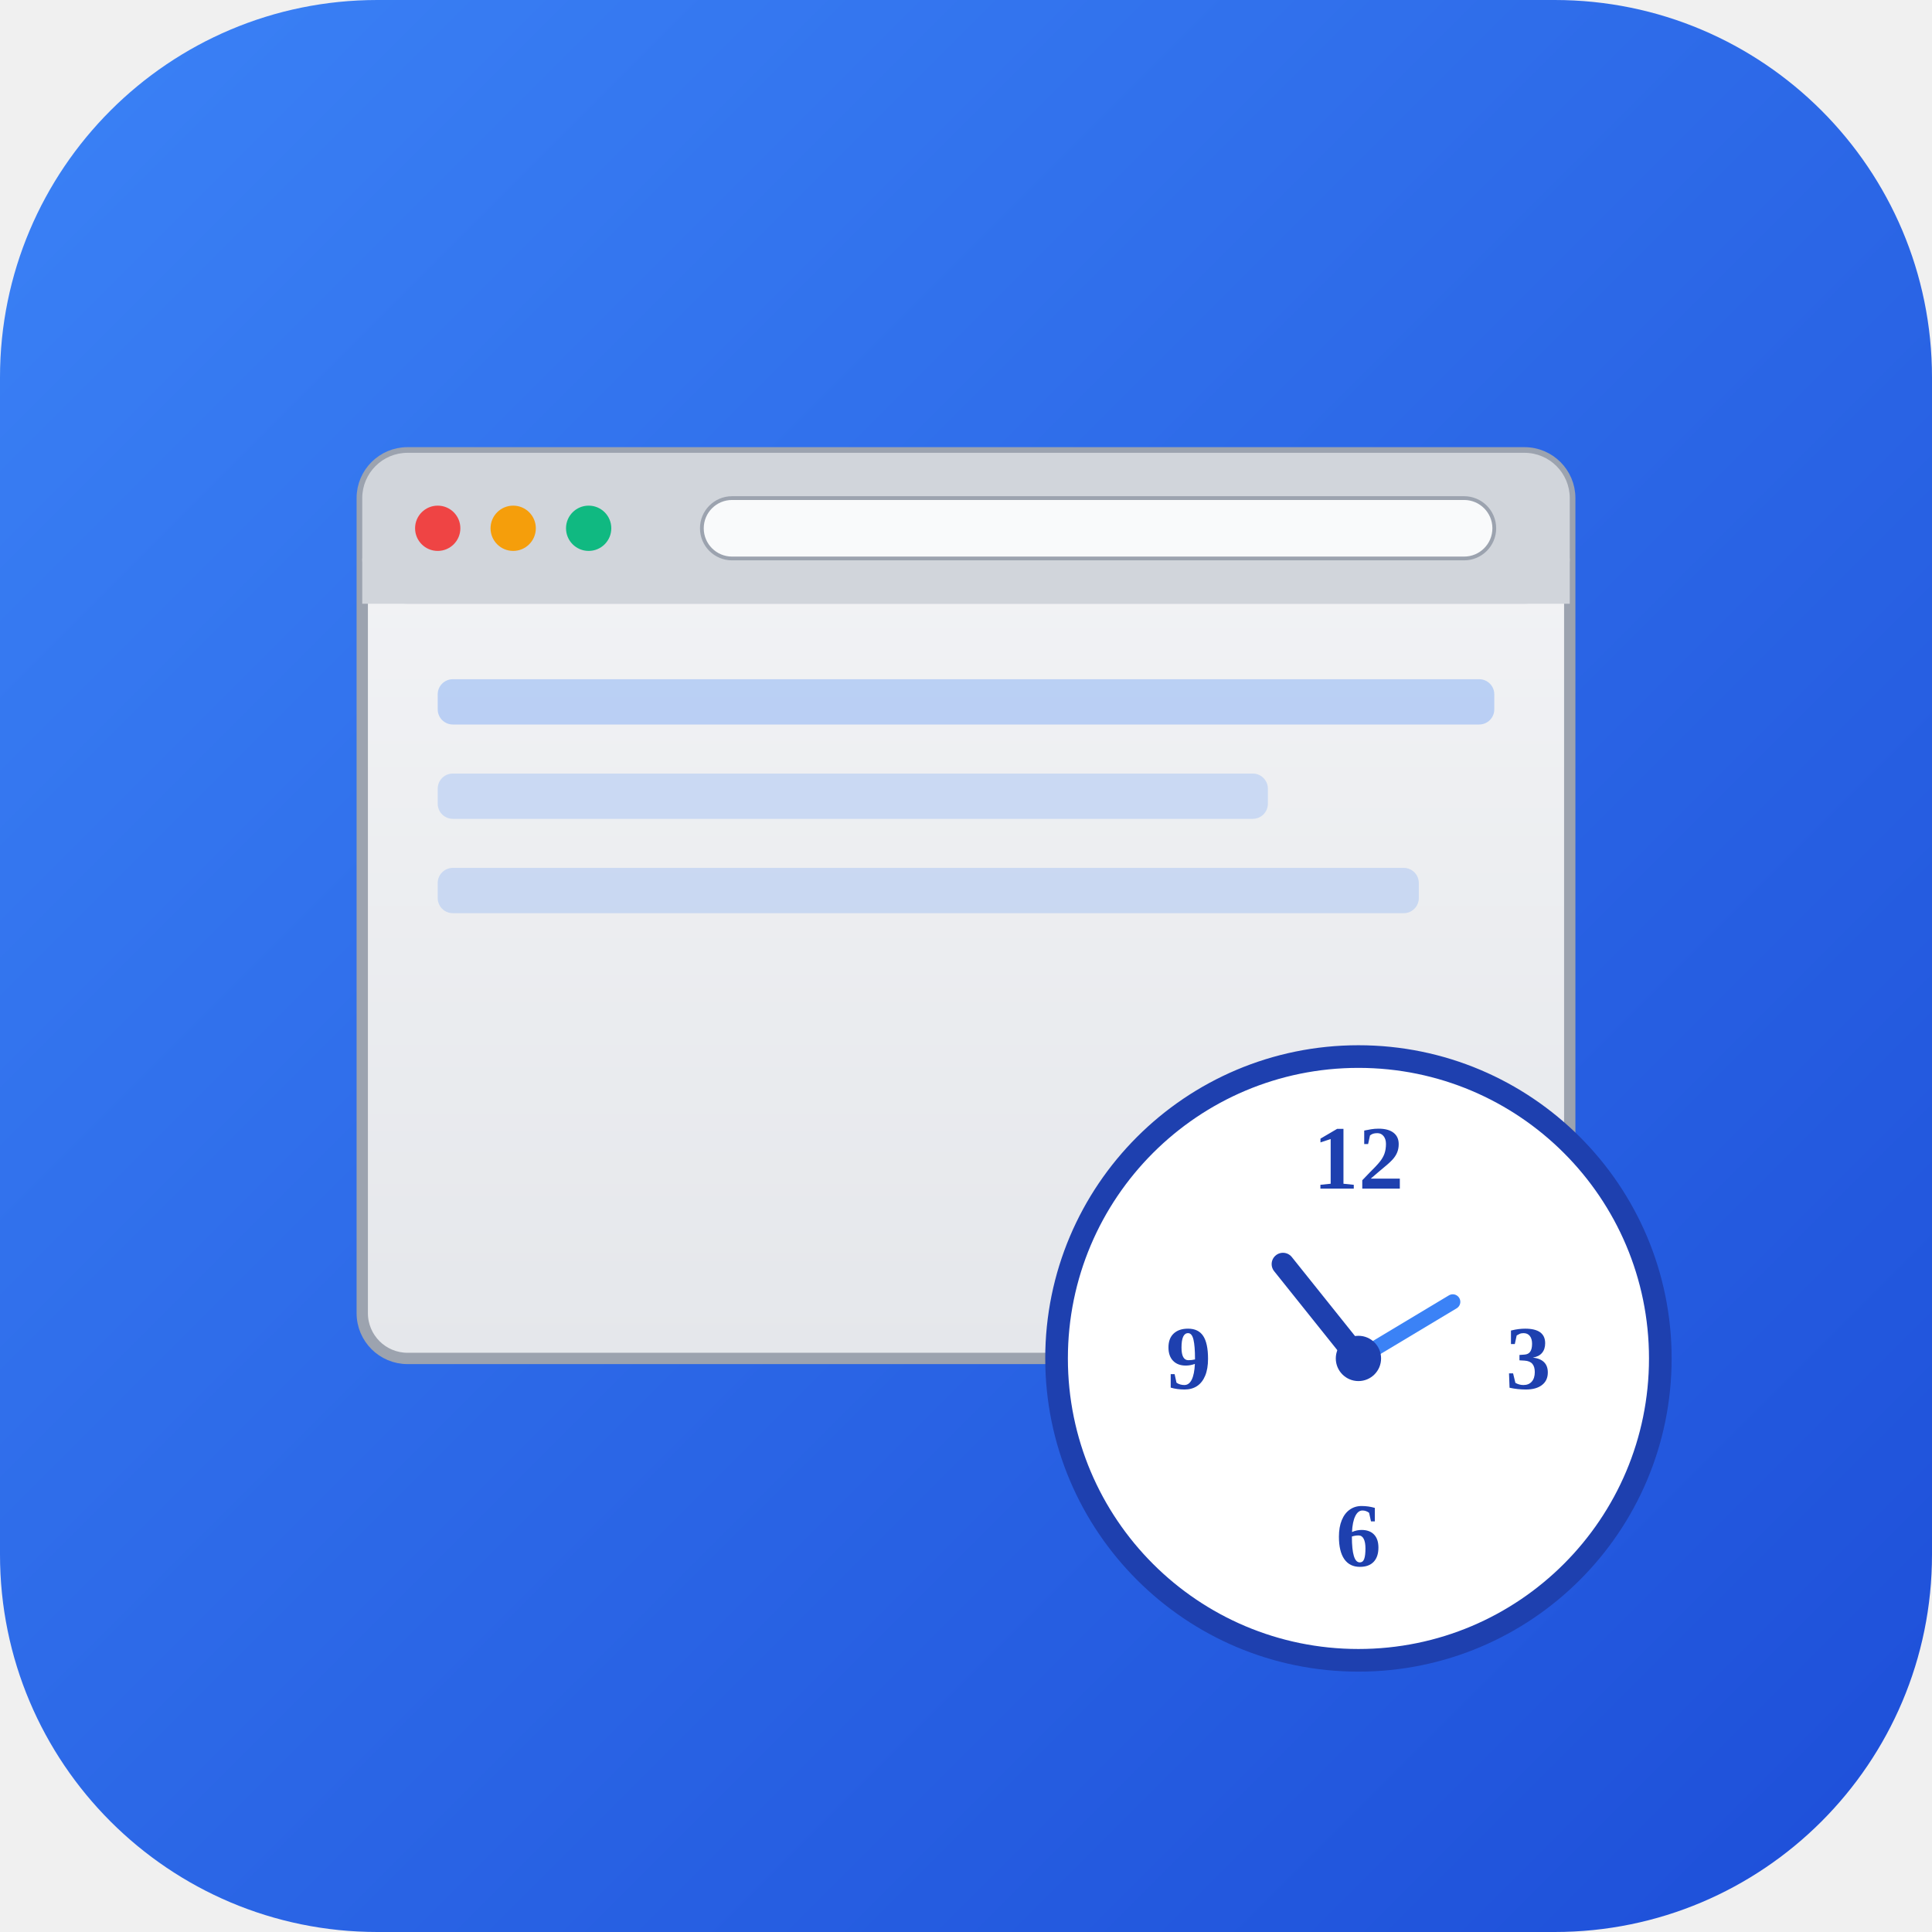
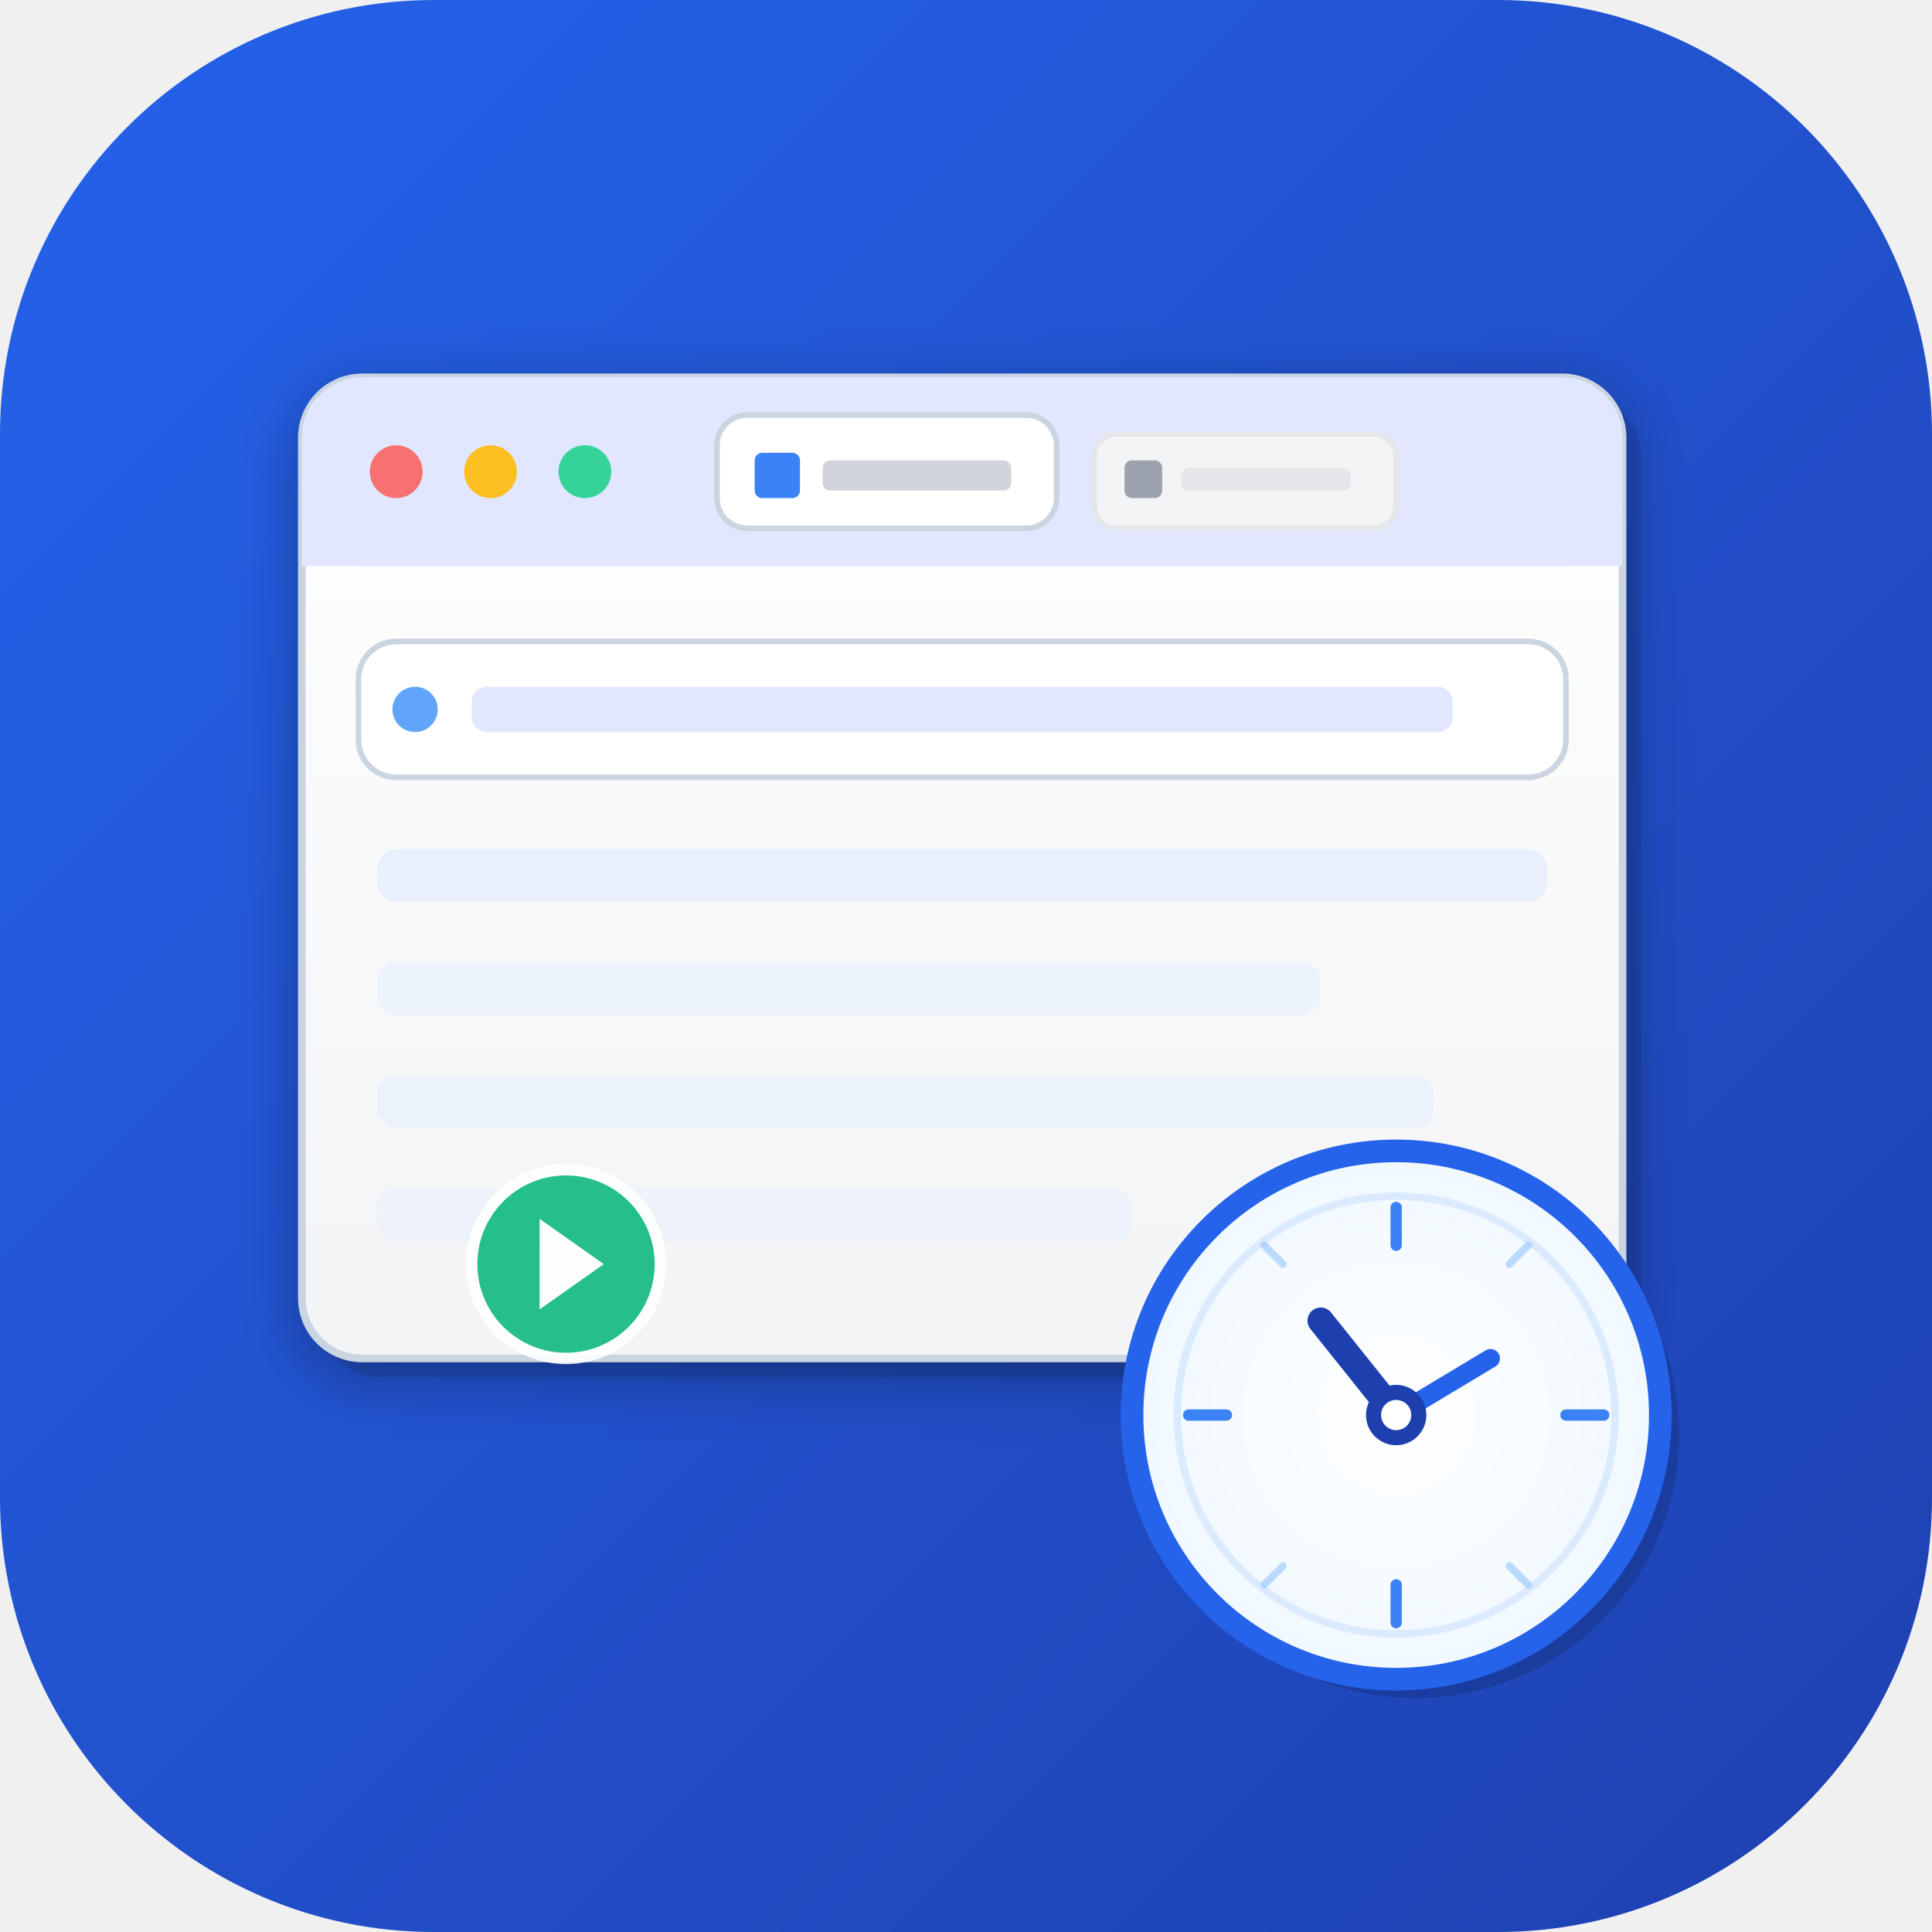
<svg xmlns="http://www.w3.org/2000/svg" width="512" height="512" viewBox="0 0 512 512">
  <defs>
    <linearGradient id="bg-gradient" x1="0%" y1="0%" x2="100%" y2="100%">
-       <stop offset="0%" style="stop-color:#3B82F6;stop-opacity:1" />
-       <stop offset="100%" style="stop-color:#1D4ED8;stop-opacity:1" />
+       <stop offset="0%" style="stop-color:#2563EB;stop-opacity:1" />
+       <stop offset="100%" style="stop-color:#1E40AF;stop-opacity:1" />
    </linearGradient>
    <linearGradient id="window-gradient" x1="0%" y1="0%" x2="0%" y2="100%">
-       <stop offset="0%" style="stop-color:#F3F4F6;stop-opacity:1" />
-       <stop offset="100%" style="stop-color:#E5E7EB;stop-opacity:1" />
+       <stop offset="0%" style="stop-color:#FFFFFF;stop-opacity:1" />
+       <stop offset="100%" style="stop-color:#F3F4F6;stop-opacity:1" />
    </linearGradient>
+     <radialGradient id="clock-gradient">
+       <stop offset="0%" style="stop-color:#FFFFFF;stop-opacity:1" />
+       <stop offset="100%" style="stop-color:#F0F9FF;stop-opacity:1" />
+     </radialGradient>
+     <filter id="shadow" x="-50%" y="-50%" width="200%" height="200%">
+       <feGaussianBlur in="SourceAlpha" stdDeviation="8" />
+       <feOffset dx="0" dy="4" result="offsetblur" />
+       <feComponentTransfer>
+         <feFuncA type="linear" slope="0.3" />
+       </feComponentTransfer>
+       <feMerge>
+         <feMergeNode />
+         <feMergeNode in="SourceGraphic" />
+       </feMerge>
+     </filter>
  </defs>
-   <rect x="0" y="0" width="512" height="512" rx="100" fill="url(#bg-gradient)" />
-   <g transform="translate(96, 120)">
-     <rect x="0" y="0" width="320" height="240" rx="12" fill="url(#window-gradient)" stroke="#9CA3AF" stroke-width="3" />
-     <rect x="0" y="0" width="320" height="40" rx="12" fill="#D1D5DB" />
-     <rect x="0" y="28" width="320" height="12" fill="#D1D5DB" />
-     <circle cx="20" cy="20" r="6" fill="#EF4444" />
-     <circle cx="40" cy="20" r="6" fill="#F59E0B" />
-     <circle cx="60" cy="20" r="6" fill="#10B981" />
-     <rect x="90" y="12" width="210" height="16" rx="8" fill="#F9FAFB" stroke="#9CA3AF" stroke-width="1" />
-     <rect x="20" y="60" width="280" height="12" rx="4" fill="#3B82F6" opacity="0.3" />
-     <rect x="20" y="85" width="220" height="12" rx="4" fill="#3B82F6" opacity="0.2" />
-     <rect x="20" y="110" width="260" height="12" rx="4" fill="#3B82F6" opacity="0.2" />
+   <rect x="0" y="0" width="512" height="512" rx="115" fill="url(#bg-gradient)" />
+   <g transform="translate(80, 100)" filter="url(#shadow)">
+     <rect x="5" y="5" width="350" height="260" rx="16" fill="#000000" opacity="0.1" />
+     <rect x="0" y="0" width="350" height="260" rx="16" fill="url(#window-gradient)" stroke="#CBD5E1" stroke-width="2" />
+     <rect x="0" y="0" width="350" height="50" rx="16" fill="#E0E7FF" />
+     <rect x="0" y="34" width="350" height="16" fill="#E0E7FF" />
+     <circle cx="25" cy="25" r="7" fill="#F87171" />
+     <circle cx="50" cy="25" r="7" fill="#FBBF24" />
+     <circle cx="75" cy="25" r="7" fill="#34D399" />
+     <g transform="translate(110, 10)">
+       <rect x="0" y="0" width="90" height="30" rx="8" fill="#FFFFFF" stroke="#CBD5E1" stroke-width="1.5" />
+       <rect x="10" y="10" width="12" height="12" rx="2" fill="#3B82F6" />
+       <rect x="28" y="12" width="50" height="8" rx="2" fill="#D1D5DB" />
+       <rect x="100" y="5" width="80" height="25" rx="6" fill="#F3F4F6" stroke="#E5E7EB" stroke-width="1.5" />
+       <rect x="108" y="12" width="10" height="10" rx="2" fill="#9CA3AF" />
+       <rect x="123" y="14" width="45" height="6" rx="2" fill="#E5E7EB" />
+     </g>
+     <rect x="15" y="70" width="320" height="36" rx="10" fill="#FFFFFF" stroke="#CBD5E1" stroke-width="1.5" />
+     <circle cx="30" cy="88" r="6" fill="#60A5FA" />
+     <rect x="45" y="82" width="260" height="12" rx="4" fill="#E0E7FF" />
+     <rect x="20" y="125" width="310" height="14" rx="5" fill="#DBEAFE" opacity="0.6" />
+     <rect x="20" y="155" width="250" height="14" rx="5" fill="#DBEAFE" opacity="0.4" />
+     <rect x="20" y="185" width="280" height="14" rx="5" fill="#DBEAFE" opacity="0.4" />
+     <rect x="20" y="215" width="200" height="14" rx="5" fill="#DBEAFE" opacity="0.3" />
  </g>
-   <g transform="translate(280, 280)">
-     <circle cx="80" cy="80" r="80" fill="#FFFFFF" stroke="#1E40AF" stroke-width="6" />
-     <text x="80" y="35" font-size="24" font-weight="bold" fill="#1E40AF" text-anchor="middle">12</text>
-     <text x="125" y="88" font-size="24" font-weight="bold" fill="#1E40AF" text-anchor="middle">3</text>
-     <text x="80" y="135" font-size="24" font-weight="bold" fill="#1E40AF" text-anchor="middle">6</text>
-     <text x="35" y="88" font-size="24" font-weight="bold" fill="#1E40AF" text-anchor="middle">9</text>
-     <line x1="80" y1="80" x2="60" y2="55" stroke="#1E40AF" stroke-width="6" stroke-linecap="round" />
-     <line x1="80" y1="80" x2="105" y2="65" stroke="#3B82F6" stroke-width="4" stroke-linecap="round" />
-     <circle cx="80" cy="80" r="6" fill="#1E40AF" />
+   <g transform="translate(310, 310)">
+     <circle cx="65" cy="70" r="70" fill="#000000" opacity="0.15" />
+     <circle cx="60" cy="65" r="70" fill="url(#clock-gradient)" stroke="#2563EB" stroke-width="6" />
+     <circle cx="60" cy="65" r="58" fill="none" stroke="#DBEAFE" stroke-width="2" />
+     <g stroke="#3B82F6" stroke-width="3" stroke-linecap="round">
+       <line x1="60" y1="10" x2="60" y2="20" />
+       <line x1="115" y1="65" x2="105" y2="65" />
+       <line x1="60" y1="120" x2="60" y2="110" />
+       <line x1="5" y1="65" x2="15" y2="65" />
+     </g>
+     <g stroke="#93C5FD" stroke-width="2" stroke-linecap="round" opacity="0.6">
+       <line x1="95" y1="20" x2="90" y2="25" />
+       <line x1="95" y1="110" x2="90" y2="105" />
+       <line x1="25" y1="110" x2="30" y2="105" />
+       <line x1="25" y1="20" x2="30" y2="25" />
+     </g>
+     <line x1="60" y1="65" x2="40" y2="40" stroke="#1E40AF" stroke-width="7" stroke-linecap="round" />
+     <line x1="60" y1="65" x2="85" y2="50" stroke="#2563EB" stroke-width="5" stroke-linecap="round" />
+     <circle cx="60" cy="65" r="8" fill="#1E40AF" />
+     <circle cx="60" cy="65" r="4" fill="#FFFFFF" />
+   </g>
+   <g transform="translate(125, 310)" opacity="0.9">
+     <circle cx="25" cy="25" r="25" fill="#10B981" stroke="#FFFFFF" stroke-width="3" />
+     <path d="M 18 13 L 18 37 L 35 25 Z" fill="#FFFFFF" />
  </g>
</svg>
